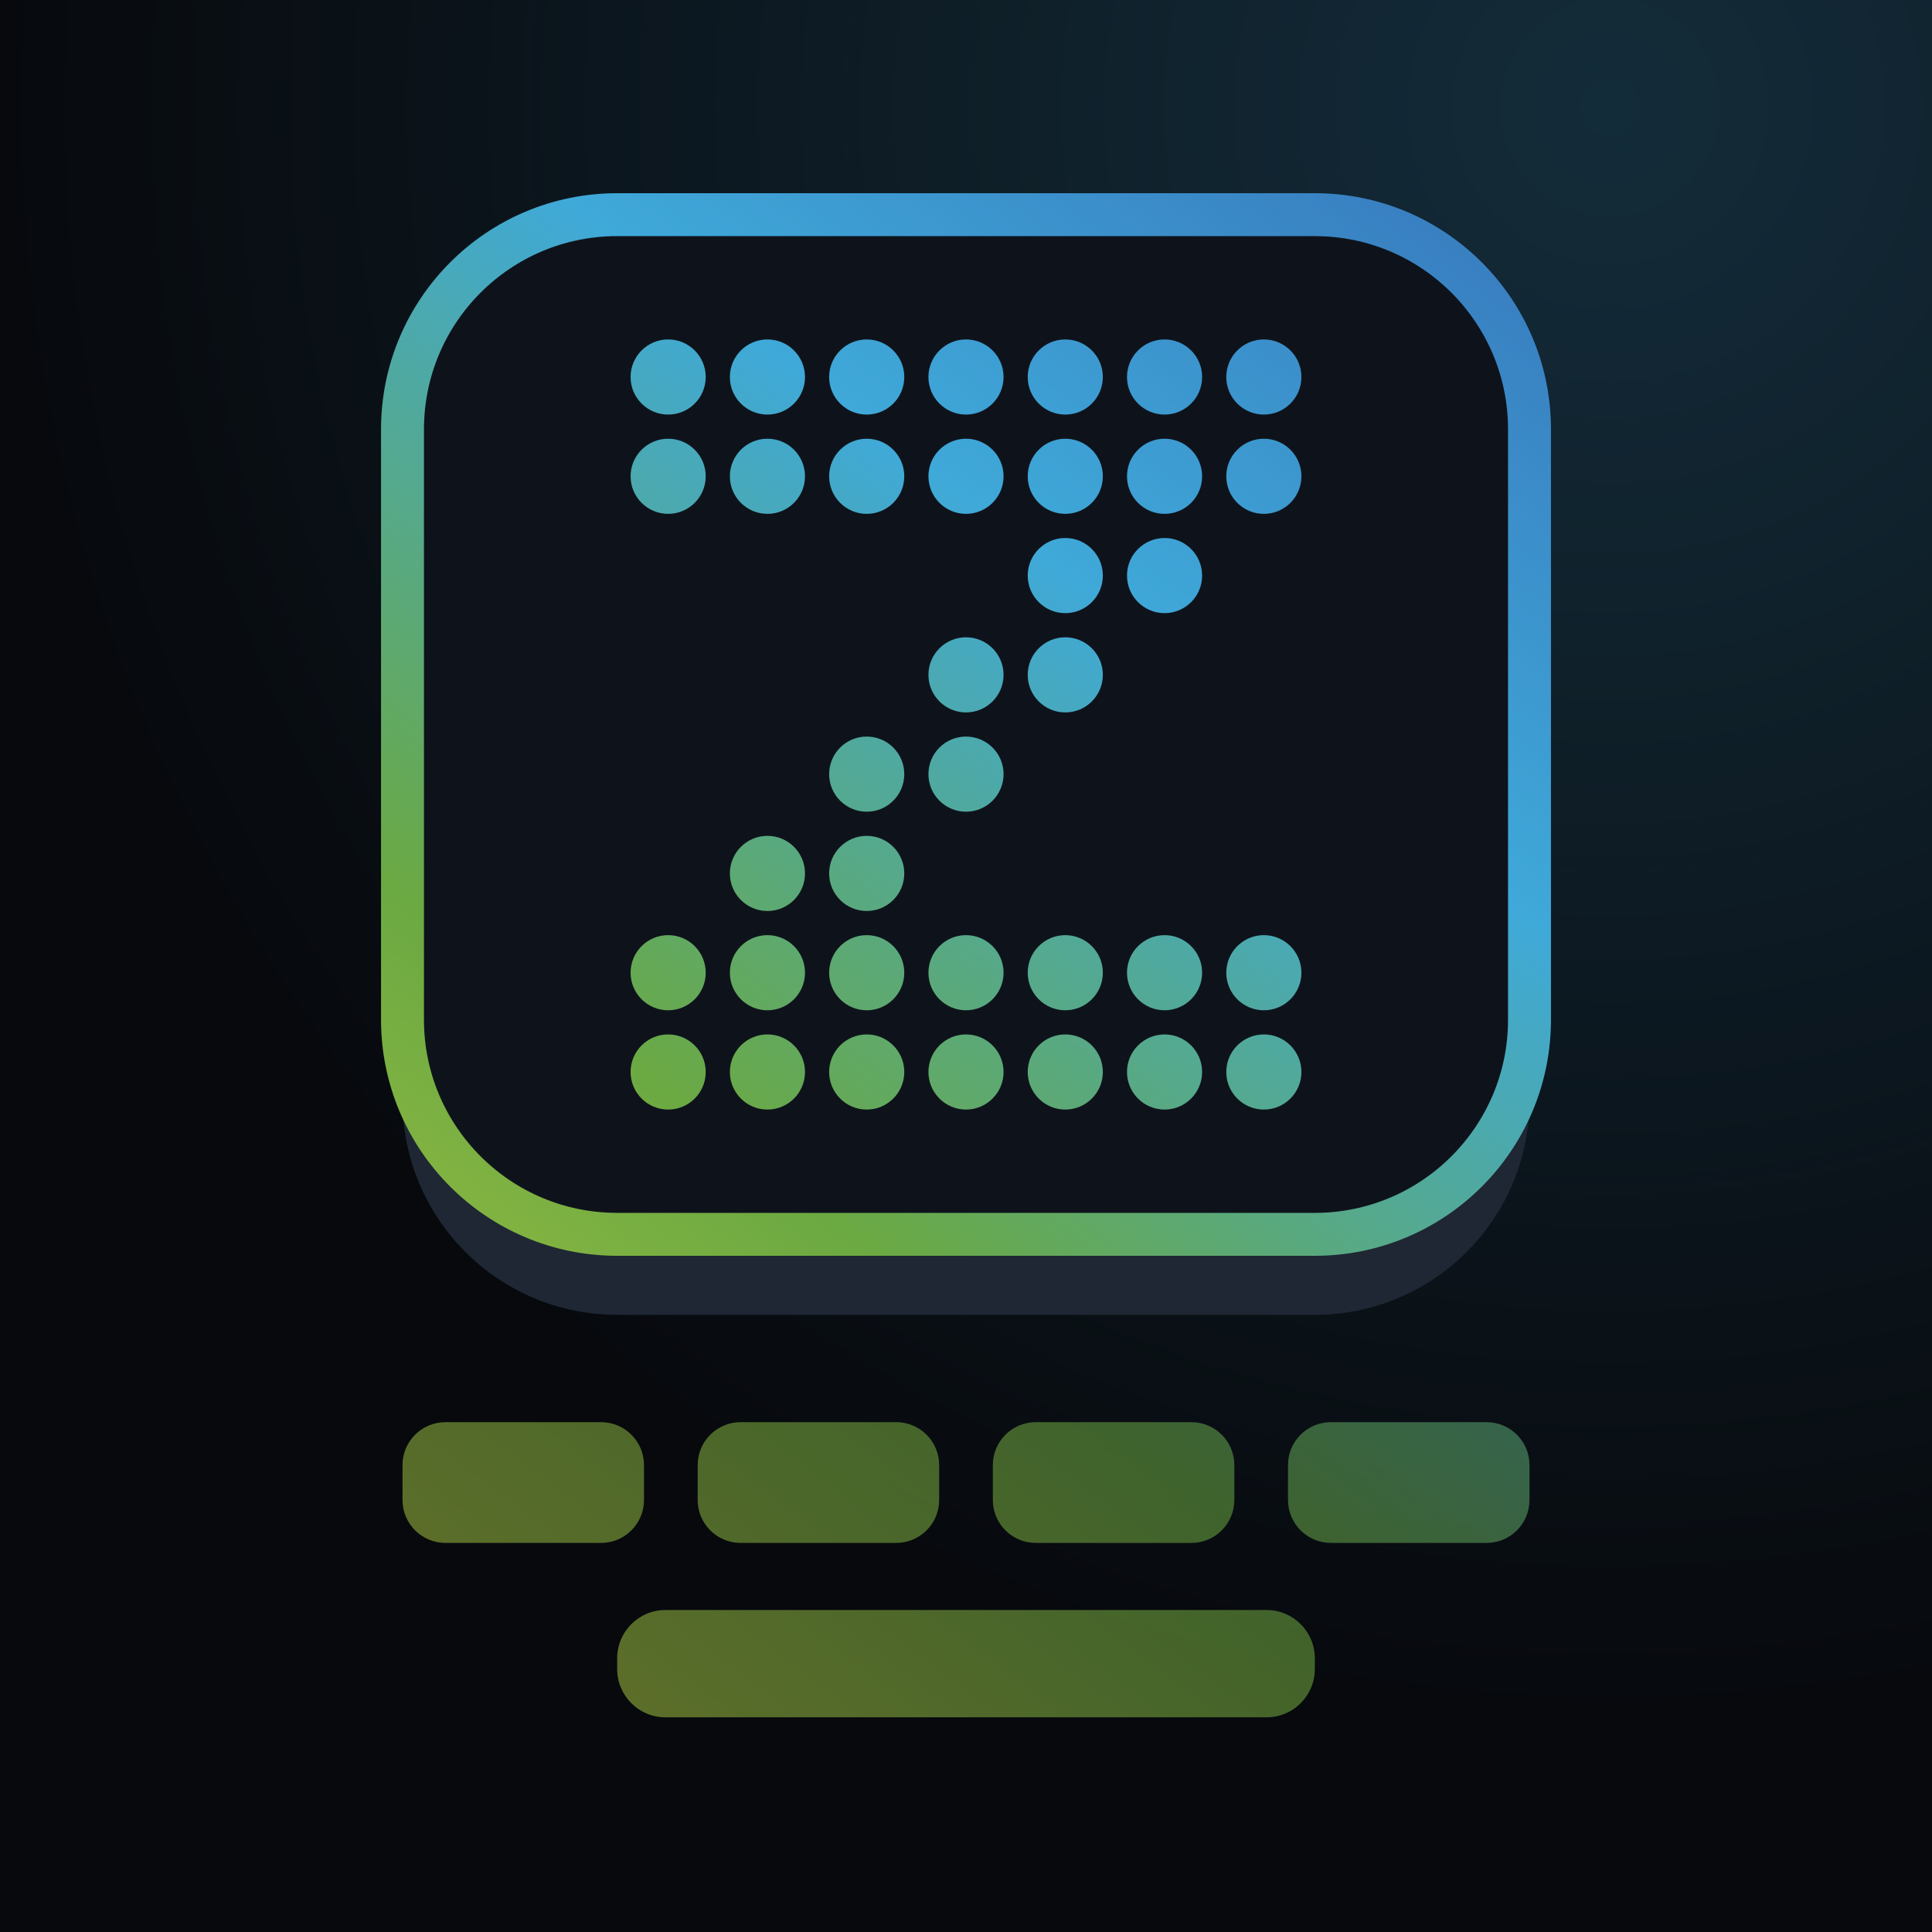
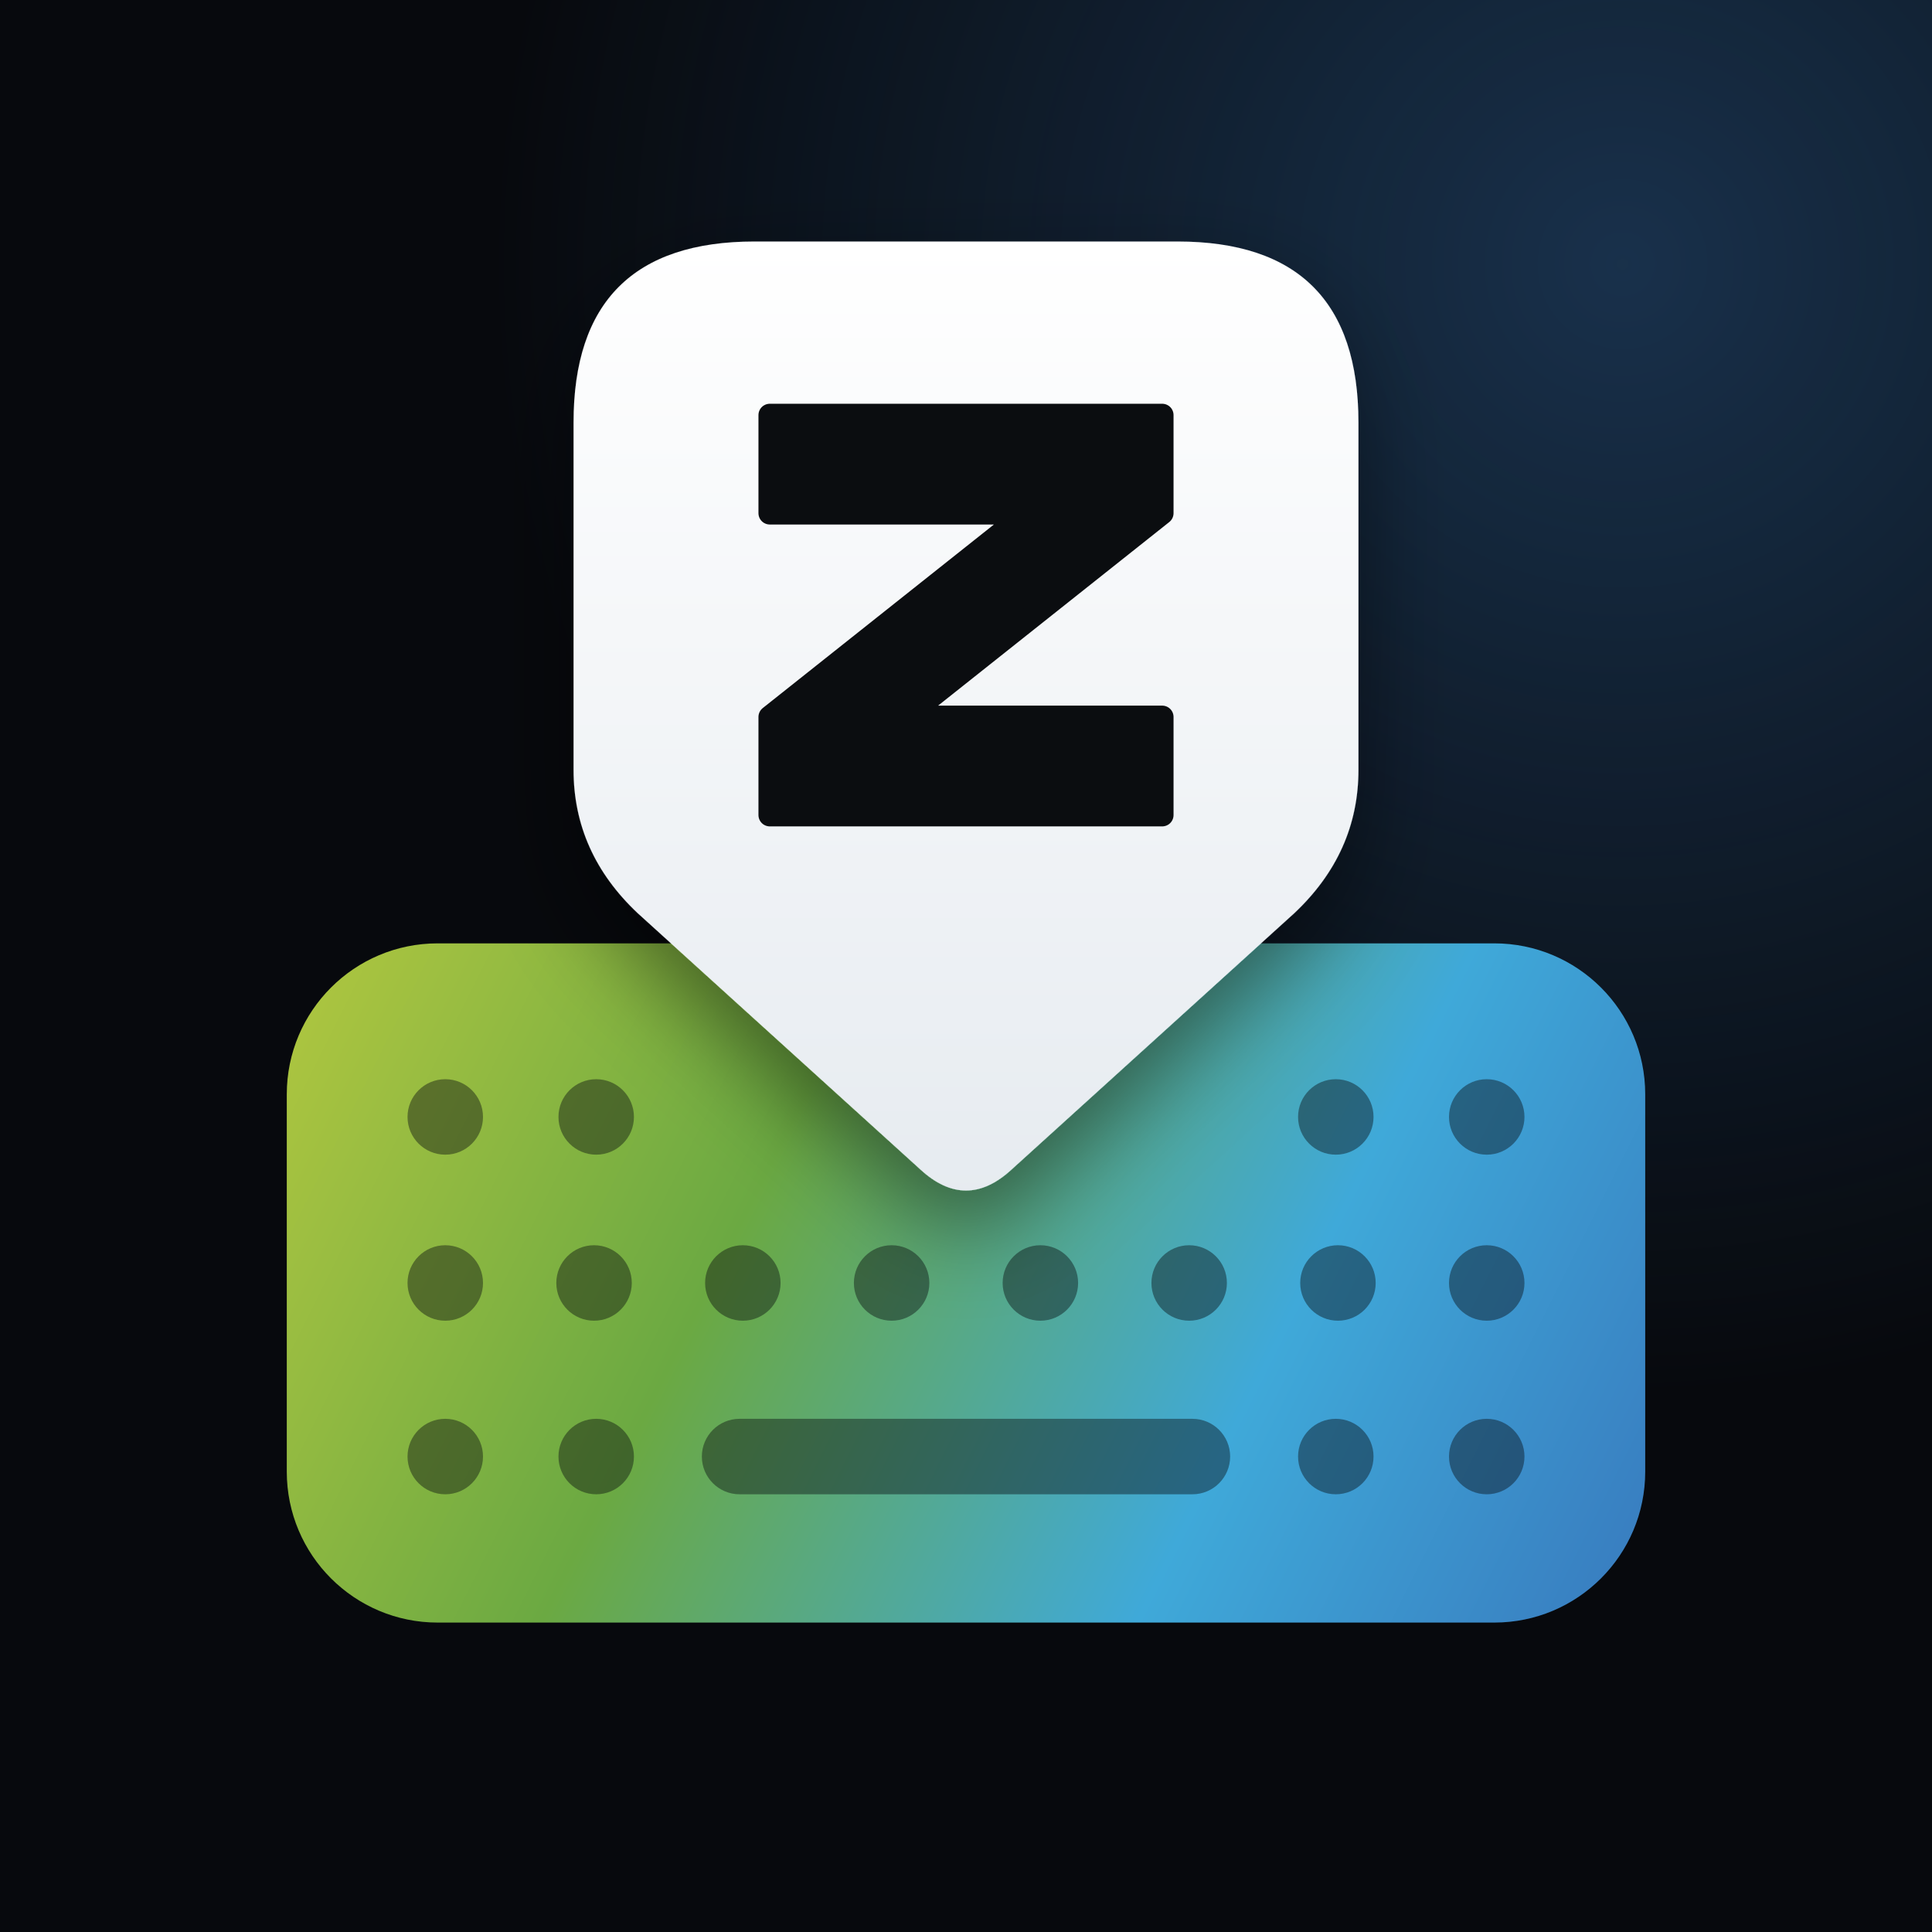
- <svg xmlns="http://www.w3.org/2000/svg" width="512" height="512" viewBox="18 18 72 72">
+ <svg xmlns="http://www.w3.org/2000/svg" viewBox="0 0 512 512" width="512" height="512">
  <defs>
-     <linearGradient id="wob" gradientUnits="userSpaceOnUse" x1="33" y1="82.0" x2="75" y2="26">
+     <linearGradient id="wob" gradientUnits="userSpaceOnUse" x1="76.0" y1="250.0" x2="436.0" y2="430.0">
      <stop offset="0.0" stop-color="#B1C740" />
      <stop offset="0.35" stop-color="#6BA942" />
      <stop offset="0.7" stop-color="#3FA9D9" />
      <stop offset="1.0" stop-color="#387ABE" />
    </linearGradient>
-     <radialGradient id="glow" cx="78" cy="22" r="60" gradientUnits="userSpaceOnUse">
-       <stop offset="0" stop-color="#3FA9D9" stop-opacity="0.22" />
-       <stop offset="1" stop-color="#3FA9D9" stop-opacity="0" />
+     <radialGradient id="glow" gradientUnits="userSpaceOnUse" cx="430" cy="70" r="300">
+       <stop offset="0" stop-color="#387ABE" stop-opacity="0.35" />
+       <stop offset="1" stop-color="#387ABE" stop-opacity="0" />
    </radialGradient>
+     <linearGradient id="bubble" gradientUnits="userSpaceOnUse" x1="0" y1="64" x2="0" y2="320">
+       <stop offset="0" stop-color="#FFFFFF" />
+       <stop offset="1" stop-color="#E6EBF0" />
+     </linearGradient>
+     <filter id="shadow" x="-30%" y="-30%" width="160%" height="170%">
+       <feDropShadow dx="0" dy="10" stdDeviation="12" flood-color="#000" flood-opacity="0.45" />
+     </filter>
  </defs>
-   <rect x="18" y="18" width="72" height="72" rx="0" fill="#07090D" />
-   <rect x="18" y="18" width="72" height="72" rx="0" fill="url(#glow)" />
-   <path d="M41,29h26a8,8 0 0,1 8,8v22a8,8 0 0,1 -8,8h-26a8,8 0 0,1 -8,-8v-22a8,8 0 0,1 8,-8z" fill="#1E2733" />
-   <path d="M41,26h26a8,8 0 0,1 8,8v22a8,8 0 0,1 -8,8h-26a8,8 0 0,1 -8,-8v-22a8,8 0 0,1 8,-8z" fill="#0E131B" stroke="url(#wob)" stroke-width="1.6" />
-   <path d="M41.50,32.05a1.4,1.4 0 1,0 2.8,0a1.4,1.4 0 1,0 -2.8,0zM45.20,32.05a1.4,1.4 0 1,0 2.8,0a1.4,1.4 0 1,0 -2.8,0zM48.90,32.05a1.4,1.4 0 1,0 2.8,0a1.4,1.4 0 1,0 -2.8,0zM52.60,32.05a1.4,1.4 0 1,0 2.8,0a1.4,1.4 0 1,0 -2.8,0zM56.30,32.05a1.4,1.4 0 1,0 2.8,0a1.4,1.4 0 1,0 -2.8,0zM60.00,32.05a1.4,1.4 0 1,0 2.8,0a1.4,1.4 0 1,0 -2.8,0zM63.70,32.05a1.4,1.4 0 1,0 2.8,0a1.4,1.4 0 1,0 -2.8,0zM41.50,35.75a1.4,1.4 0 1,0 2.8,0a1.4,1.4 0 1,0 -2.8,0zM45.20,35.75a1.4,1.4 0 1,0 2.8,0a1.4,1.4 0 1,0 -2.8,0zM48.90,35.75a1.4,1.4 0 1,0 2.8,0a1.4,1.4 0 1,0 -2.8,0zM52.60,35.75a1.4,1.4 0 1,0 2.8,0a1.4,1.4 0 1,0 -2.8,0zM56.30,35.75a1.4,1.4 0 1,0 2.8,0a1.4,1.4 0 1,0 -2.8,0zM60.00,35.75a1.4,1.4 0 1,0 2.8,0a1.4,1.4 0 1,0 -2.8,0zM63.70,35.75a1.4,1.4 0 1,0 2.8,0a1.4,1.4 0 1,0 -2.8,0zM56.30,39.45a1.4,1.4 0 1,0 2.8,0a1.4,1.4 0 1,0 -2.8,0zM60.00,39.45a1.4,1.4 0 1,0 2.8,0a1.4,1.4 0 1,0 -2.8,0zM52.60,43.15a1.4,1.4 0 1,0 2.8,0a1.4,1.4 0 1,0 -2.8,0zM56.30,43.15a1.4,1.4 0 1,0 2.8,0a1.4,1.4 0 1,0 -2.8,0zM48.90,46.85a1.4,1.4 0 1,0 2.8,0a1.4,1.4 0 1,0 -2.8,0zM52.60,46.85a1.4,1.4 0 1,0 2.8,0a1.4,1.4 0 1,0 -2.8,0zM45.20,50.55a1.4,1.4 0 1,0 2.8,0a1.4,1.4 0 1,0 -2.8,0zM48.90,50.55a1.4,1.4 0 1,0 2.8,0a1.4,1.4 0 1,0 -2.8,0zM41.50,54.25a1.4,1.4 0 1,0 2.8,0a1.4,1.4 0 1,0 -2.8,0zM45.20,54.25a1.4,1.4 0 1,0 2.8,0a1.4,1.4 0 1,0 -2.8,0zM48.90,54.25a1.4,1.4 0 1,0 2.8,0a1.4,1.4 0 1,0 -2.8,0zM52.60,54.25a1.4,1.4 0 1,0 2.8,0a1.4,1.4 0 1,0 -2.8,0zM56.30,54.25a1.4,1.4 0 1,0 2.8,0a1.4,1.4 0 1,0 -2.8,0zM60.00,54.25a1.4,1.4 0 1,0 2.8,0a1.4,1.4 0 1,0 -2.8,0zM63.70,54.25a1.4,1.4 0 1,0 2.8,0a1.4,1.4 0 1,0 -2.8,0zM41.50,57.95a1.4,1.4 0 1,0 2.8,0a1.4,1.4 0 1,0 -2.8,0zM45.20,57.95a1.4,1.4 0 1,0 2.8,0a1.4,1.4 0 1,0 -2.8,0zM48.90,57.95a1.4,1.4 0 1,0 2.8,0a1.4,1.4 0 1,0 -2.8,0zM52.60,57.95a1.4,1.4 0 1,0 2.8,0a1.4,1.4 0 1,0 -2.8,0zM56.30,57.95a1.4,1.4 0 1,0 2.8,0a1.4,1.4 0 1,0 -2.8,0zM60.00,57.95a1.4,1.4 0 1,0 2.8,0a1.4,1.4 0 1,0 -2.8,0zM63.70,57.95a1.4,1.4 0 1,0 2.8,0a1.4,1.4 0 1,0 -2.8,0z" fill="url(#wob)" />
-   <path d="M34.6,71h5.8a1.6,1.6 0 0,1 1.6,1.6v1.3a1.6,1.6 0 0,1 -1.6,1.6h-5.8a1.6,1.6 0 0,1 -1.6,-1.6v-1.3a1.6,1.6 0 0,1 1.6,-1.6zM45.6,71h5.8a1.6,1.6 0 0,1 1.6,1.6v1.3a1.6,1.6 0 0,1 -1.6,1.6h-5.8a1.6,1.6 0 0,1 -1.6,-1.6v-1.3a1.6,1.6 0 0,1 1.6,-1.6zM56.6,71h5.8a1.6,1.6 0 0,1 1.6,1.6v1.3a1.6,1.6 0 0,1 -1.6,1.6h-5.8a1.6,1.6 0 0,1 -1.6,-1.6v-1.3a1.6,1.6 0 0,1 1.6,-1.6zM67.6,71h5.8a1.6,1.6 0 0,1 1.6,1.6v1.3a1.6,1.6 0 0,1 -1.6,1.6h-5.8a1.6,1.6 0 0,1 -1.6,-1.6v-1.3a1.6,1.6 0 0,1 1.6,-1.6zM42.8,78.0h22.4a1.8,1.8 0 0,1 1.8,1.8v0.4a1.8,1.8 0 0,1 -1.8,1.8h-22.4a1.8,1.8 0 0,1 -1.8,-1.8v-0.4a1.8,1.8 0 0,1 1.8,-1.8z" fill="url(#wob)" fill-opacity="0.55" />
+   <rect width="512" height="512" rx="0" fill="#07090D" />
+   <rect width="512" height="512" rx="0" fill="url(#glow)" />
+   <path d="M116.00,250.00L396.00,250.00A40.00,40.00 0 0,1 436.00,290.00L436.00,390.00A40.00,40.00 0 0,1 396.00,430.00L116.00,430.00A40.00,40.00 0 0,1 76.00,390.00L76.00,290.00A40.00,40.00 0 0,1 116.00,250.00Z" fill="url(#wob)" />
+   <path d="M108.00,296.00A10.00,10.00 0 1,0 128.00,296.00A10.00,10.00 0 1,0 108.00,296.00ZM148.00,296.00A10.00,10.00 0 1,0 168.00,296.00A10.00,10.00 0 1,0 148.00,296.00ZM344.00,296.00A10.00,10.00 0 1,0 364.00,296.00A10.00,10.00 0 1,0 344.00,296.00ZM384.00,296.00A10.00,10.00 0 1,0 404.00,296.00A10.00,10.00 0 1,0 384.00,296.00ZM108.00,340.00A10.00,10.00 0 1,0 128.00,340.00A10.00,10.00 0 1,0 108.00,340.00ZM147.43,340.00A10.00,10.00 0 1,0 167.43,340.00A10.00,10.00 0 1,0 147.43,340.00ZM186.86,340.00A10.00,10.00 0 1,0 206.86,340.00A10.00,10.00 0 1,0 186.86,340.00ZM226.29,340.00A10.00,10.00 0 1,0 246.29,340.00A10.00,10.00 0 1,0 226.29,340.00ZM265.71,340.00A10.00,10.00 0 1,0 285.71,340.00A10.00,10.00 0 1,0 265.71,340.00ZM305.14,340.00A10.00,10.00 0 1,0 325.14,340.00A10.00,10.00 0 1,0 305.14,340.00ZM344.57,340.00A10.00,10.00 0 1,0 364.57,340.00A10.00,10.00 0 1,0 344.57,340.00ZM384.00,340.00A10.00,10.00 0 1,0 404.00,340.00A10.00,10.00 0 1,0 384.00,340.00ZM108.00,386.00A10.00,10.00 0 1,0 128.00,386.00A10.00,10.00 0 1,0 108.00,386.00ZM148.00,386.00A10.00,10.00 0 1,0 168.00,386.00A10.00,10.00 0 1,0 148.00,386.00ZM344.00,386.00A10.00,10.00 0 1,0 364.00,386.00A10.00,10.00 0 1,0 344.00,386.00ZM384.00,386.00A10.00,10.00 0 1,0 404.00,386.00A10.00,10.00 0 1,0 384.00,386.00ZM196.00,376.00L316.00,376.00A10.00,10.00 0 0,1 326.00,386.00L326.00,386.00A10.00,10.00 0 0,1 316.00,396.00L196.00,396.00A10.00,10.00 0 0,1 186.00,386.00L186.00,386.00A10.00,10.00 0 0,1 196.00,376.00Z" fill="#07090D" fill-opacity="0.42" />
+   <path d="M200.00,64.00L312.00,64.00Q360.00,64.00 360.00,112.00L360.00,204.00Q360.00,226.00 343.00,242.00L268.00,310.00Q256.00,321.00 244.00,310.00L169.00,242.00Q152.00,226.00 152.00,204.00L152.00,112.00Q152.00,64.00 200.00,64.00Z" fill="url(#bubble)" filter="url(#shadow)" />
+   <path d="M204.00,110.00L308.00,110.00L308.00,136.00L240.00,190.00L308.00,190.00L308.00,216.00L204.00,216.00L204.00,190.00L272.00,136.00L204.00,136.00Z" fill="#0B0D10" stroke="#0B0D10" stroke-width="6" stroke-linejoin="round" />
</svg>
